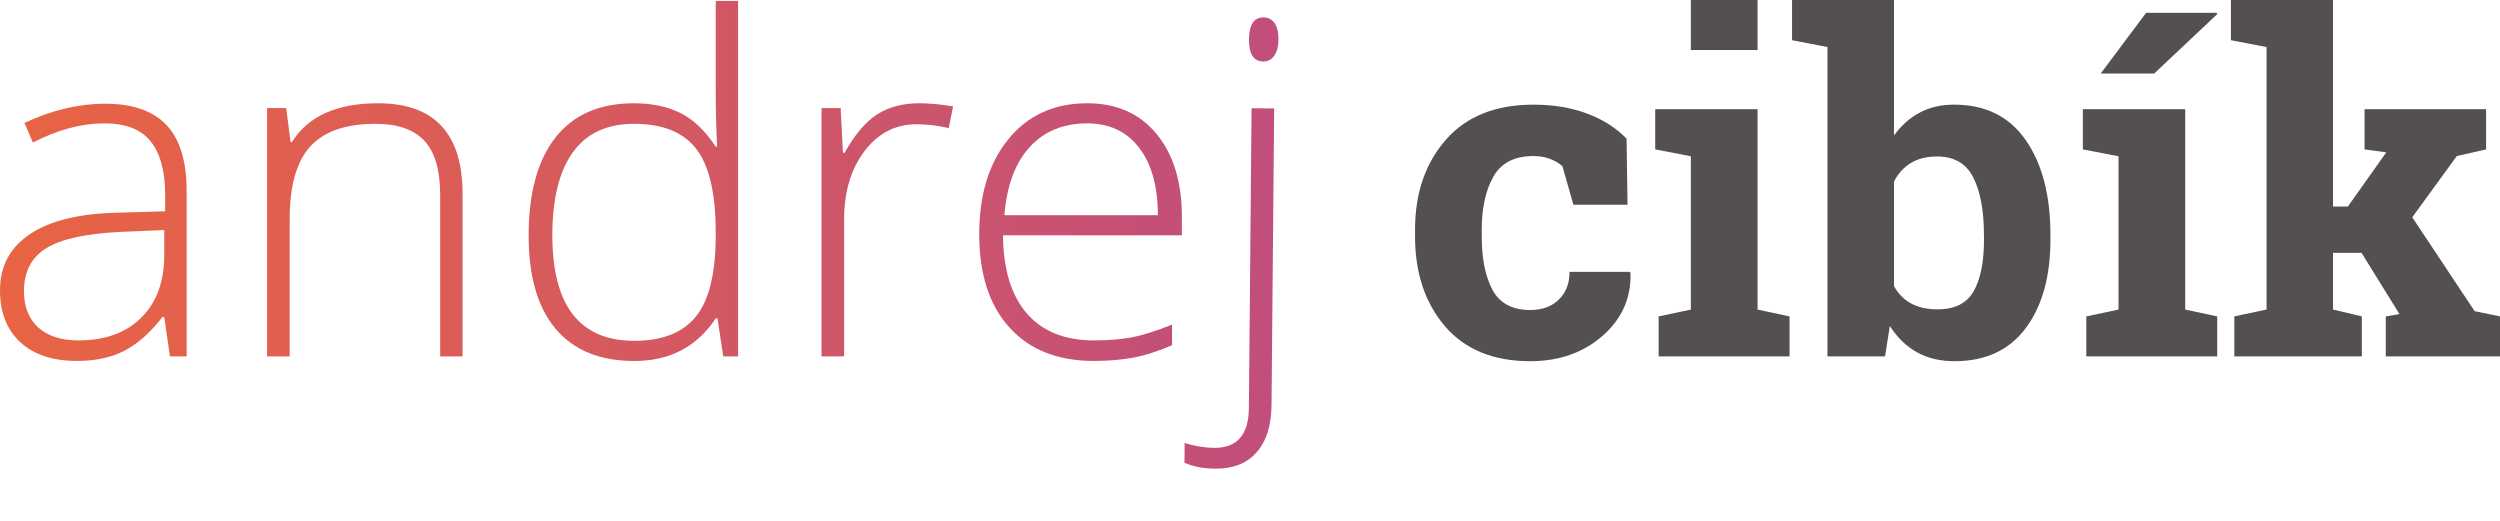
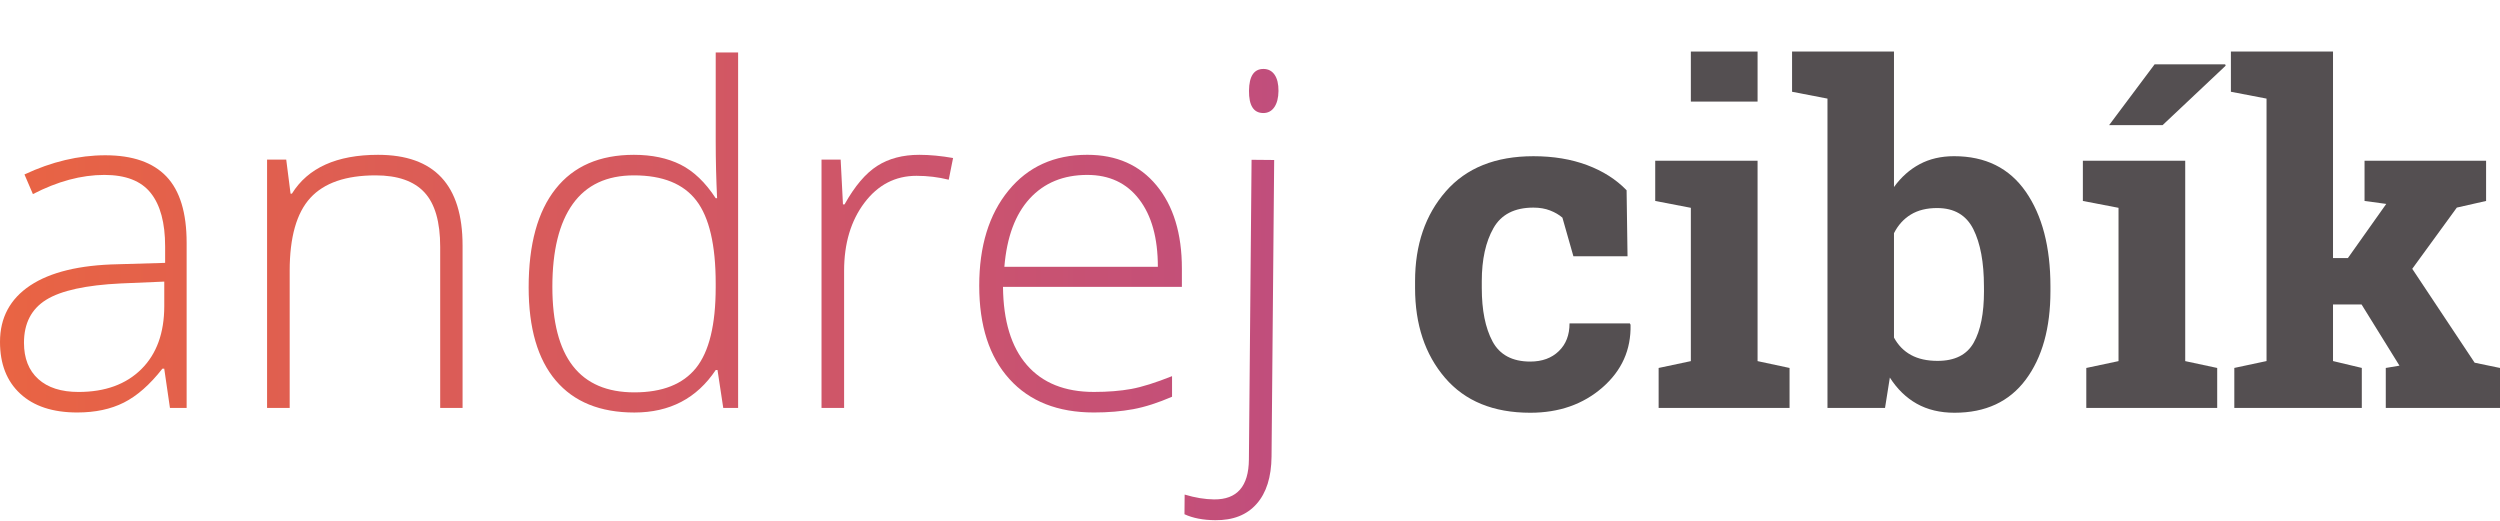
- <svg xmlns="http://www.w3.org/2000/svg" version="1.1" id="Layer_1" x="0px" y="0px" width="133.363px" height="27.75px" viewBox="0 0 133.363 27.75" enable-background="new 0 0 133.363 27.75" xml:space="preserve">
+ <svg xmlns="http://www.w3.org/2000/svg" version="1.1" id="Layer_1" x="0px" y="0px" width="133.363px" height="27.75px" viewBox="0 -2.75 133.363 27.75" enable-background="new 0 -2.75 133.363 27.75" xml:space="preserve">
  <g>
-     <linearGradient id="SVGID_1_" gradientUnits="userSpaceOnUse" x1="218.371" y1="-195.107" x2="286.567" y2="-195.107" gradientTransform="matrix(1 0 0 1 -218.5 207.501)">
+     <linearGradient id="SVGID_1_" gradientUnits="userSpaceOnUse" x1="47.352" y1="592.587" x2="115.548" y2="592.587" gradientTransform="matrix(1 0 0 -1 -47.48 604.9805)">
      <stop offset="0" style="stop-color:#E96443" />
      <stop offset="1" style="stop-color:#C14E7C" />
    </linearGradient>
-     <path fill="url(#SVGID_1_)" d="M9.066,19.012l-0.305-2.097H8.664c-0.666,0.853-1.353,1.456-2.055,1.81   c-0.701,0.354-1.531,0.529-2.49,0.529c-1.302,0-2.313-0.332-3.035-0.998C0.361,17.589,0,16.667,0,15.488   c0-1.292,0.537-2.293,1.612-3.009c1.077-0.715,2.636-1.092,4.676-1.133l2.521-0.073v-0.877c0-1.259-0.256-2.21-0.769-2.851   c-0.51-0.643-1.336-0.964-2.473-0.964c-1.228,0-2.497,0.342-3.813,1.023L1.305,6.556c1.453-0.682,2.892-1.023,4.313-1.023   c1.454,0,2.541,0.378,3.26,1.133C9.598,7.422,9.956,8.6,9.956,10.2v8.812H9.066z M4.191,18.159c1.413,0,2.529-0.404,3.347-1.214   c0.816-0.809,1.226-1.932,1.226-3.369v-1.304L6.446,12.37c-1.859,0.089-3.188,0.38-3.979,0.87   c-0.793,0.492-1.188,1.259-1.188,2.298c0,0.827,0.255,1.474,0.763,1.933S3.266,18.159,4.191,18.159z" />
-     <linearGradient id="SVGID_2_" gradientUnits="userSpaceOnUse" x1="218.373" y1="-195.241" x2="286.568" y2="-195.241" gradientTransform="matrix(1 0 0 1 -218.5 207.501)">
+     <path fill="url(#SVGID_1_)" d="M9.066,19.012l-0.305-2.097H8.664c-0.666,0.853-1.353,1.456-2.055,1.81   c-0.701,0.354-1.531,0.529-2.49,0.529c-1.302,0-2.313-0.332-3.035-0.998C0.361,17.589,0,16.667,0,15.488   c0-1.291,0.537-2.293,1.612-3.009c1.077-0.715,2.636-1.092,4.676-1.133l2.521-0.073v-0.877c0-1.259-0.256-2.21-0.768-2.851   C7.531,6.902,6.705,6.581,5.568,6.581c-1.227,0-2.497,0.342-3.813,1.023l-0.45-1.048c1.454-0.682,2.892-1.023,4.313-1.023   c1.454,0,2.541,0.378,3.26,1.133C9.598,7.422,9.956,8.6,9.956,10.2v8.812H9.066z M4.191,18.159c1.413,0,2.529-0.404,3.347-1.214   c0.816-0.809,1.225-1.932,1.225-3.369v-1.304L6.446,12.37c-1.859,0.089-3.187,0.38-3.979,0.87   c-0.793,0.492-1.188,1.259-1.188,2.298c0,0.827,0.255,1.474,0.763,1.933S3.266,18.159,4.191,18.159z" />
+     <linearGradient id="SVGID_2_" gradientUnits="userSpaceOnUse" x1="47.353" y1="592.72" x2="115.548" y2="592.72" gradientTransform="matrix(1 0 0 -1 -47.48 604.9805)">
      <stop offset="0" style="stop-color:#E96443" />
      <stop offset="1" style="stop-color:#C14E7C" />
    </linearGradient>
-     <path fill="url(#SVGID_2_)" d="M23.482,19.012v-8.593c0-1.332-0.278-2.301-0.84-2.906s-1.432-0.908-2.606-0.908   c-1.586,0-2.745,0.4-3.479,1.201c-0.735,0.801-1.104,2.098-1.104,3.893v7.313h-1.206V5.765h1.022L15.5,7.58h0.073   c0.858-1.381,2.393-2.071,4.594-2.071c3.006,0,4.509,1.612,4.509,4.837v8.666H23.482z" />
-     <linearGradient id="SVGID_3_" gradientUnits="userSpaceOnUse" x1="218.367" y1="-197.849" x2="286.574" y2="-197.849" gradientTransform="matrix(1 0 0 1 -218.5 207.501)">
+     <path fill="url(#SVGID_2_)" d="M23.482,19.012v-8.593c0-1.332-0.278-2.301-0.84-2.906c-0.561-0.605-1.431-0.908-2.606-0.908   c-1.586,0-2.745,0.4-3.48,1.201c-0.735,0.801-1.103,2.098-1.103,3.893v7.313h-1.206V5.765h1.022L15.5,7.58h0.073   c0.858-1.381,2.393-2.071,4.594-2.071c3.006,0,4.509,1.612,4.509,4.837v8.666H23.482z" />
+     <linearGradient id="SVGID_3_" gradientUnits="userSpaceOnUse" x1="47.347" y1="595.328" x2="115.554" y2="595.328" gradientTransform="matrix(1 0 0 -1 -47.48 604.9805)">
      <stop offset="0" style="stop-color:#E96443" />
      <stop offset="1" style="stop-color:#C14E7C" />
    </linearGradient>
-     <path fill="url(#SVGID_3_)" d="M33.817,5.509c0.959,0,1.787,0.174,2.487,0.522c0.697,0.35,1.321,0.947,1.875,1.792h0.073   C38.205,6.8,38.18,5.797,38.18,4.814V0.049h1.194v18.963h-0.793l-0.306-2.023H38.18c-1.009,1.512-2.453,2.268-4.339,2.268   c-1.827,0-3.225-0.566-4.19-1.703c-0.969-1.14-1.45-2.797-1.45-4.975c0-2.291,0.479-4.042,1.438-5.252   C30.596,6.114,31.989,5.509,33.817,5.509z M33.817,6.605c-1.445,0-2.531,0.508-3.26,1.523s-1.092,2.49-1.092,4.424   c0,3.754,1.459,5.629,4.375,5.629c1.494,0,2.593-0.435,3.29-1.304c0.698-0.869,1.049-2.306,1.049-4.303V12.37   c0-2.047-0.344-3.52-1.029-4.417C36.463,7.054,35.354,6.605,33.817,6.605z" />
-     <linearGradient id="SVGID_4_" gradientUnits="userSpaceOnUse" x1="218.37" y1="-195.241" x2="286.57" y2="-195.241" gradientTransform="matrix(1 0 0 1 -218.5 207.501)">
+     <path fill="url(#SVGID_3_)" d="M33.817,5.509c0.959,0,1.787,0.174,2.487,0.522c0.698,0.35,1.322,0.947,1.875,1.792h0.074   C38.205,6.8,38.18,5.797,38.18,4.814V0.049h1.195v18.963h-0.793l-0.306-2.023H38.18c-1.008,1.511-2.453,2.267-4.338,2.267   c-1.828,0-3.225-0.567-4.191-1.704c-0.969-1.139-1.45-2.796-1.45-4.974c0-2.291,0.479-4.042,1.438-5.252   C30.596,6.114,31.989,5.509,33.817,5.509z M33.817,6.605c-1.445,0-2.531,0.508-3.26,1.523c-0.728,1.015-1.091,2.49-1.091,4.424   c0,3.754,1.459,5.629,4.375,5.629c1.494,0,2.592-0.434,3.29-1.303s1.048-2.305,1.048-4.303V12.37c0-2.047-0.343-3.52-1.029-4.417   C36.463,7.054,35.354,6.605,33.817,6.605z" />
+     <linearGradient id="SVGID_4_" gradientUnits="userSpaceOnUse" x1="47.35" y1="592.72" x2="115.55" y2="592.72" gradientTransform="matrix(1 0 0 -1 -47.48 604.9805)">
      <stop offset="0" style="stop-color:#E96443" />
      <stop offset="1" style="stop-color:#C14E7C" />
    </linearGradient>
-     <path fill="url(#SVGID_4_)" d="M49.039,5.509c0.562,0,1.162,0.057,1.803,0.17L50.61,6.837c-0.552-0.138-1.125-0.208-1.718-0.208   c-1.13,0-2.056,0.479-2.779,1.438c-0.723,0.959-1.084,2.17-1.084,3.631v7.314h-1.205V5.765h1.021l0.122,2.388h0.086   c0.544-0.975,1.126-1.659,1.742-2.053C47.414,5.705,48.161,5.509,49.039,5.509z" />
-     <linearGradient id="SVGID_5_" gradientUnits="userSpaceOnUse" x1="218.37" y1="-195.12" x2="286.569" y2="-195.12" gradientTransform="matrix(1 0 0 1 -218.5 207.501)">
+     <path fill="url(#SVGID_4_)" d="M49.039,5.509c0.561,0,1.162,0.057,1.803,0.17L50.61,6.837c-0.552-0.138-1.125-0.208-1.718-0.208   c-1.13,0-2.055,0.479-2.779,1.438c-0.723,0.959-1.084,2.17-1.084,3.631v7.314h-1.205V5.765h1.021l0.123,2.388h0.085   c0.544-0.975,1.126-1.659,1.743-2.053C47.414,5.705,48.161,5.509,49.039,5.509z" />
+     <linearGradient id="SVGID_5_" gradientUnits="userSpaceOnUse" x1="47.348" y1="592.6" x2="115.55" y2="592.6" gradientTransform="matrix(1 0 0 -1 -47.48 604.9805)">
      <stop offset="0" style="stop-color:#E96443" />
      <stop offset="1" style="stop-color:#C14E7C" />
    </linearGradient>
-     <path fill="url(#SVGID_5_)" d="M58.355,19.254c-1.926,0-3.428-0.592-4.503-1.779c-1.077-1.186-1.615-2.847-1.615-4.983   c0-2.112,0.521-3.804,1.561-5.076c1.04-1.271,2.44-1.907,4.205-1.907c1.561,0,2.791,0.544,3.691,1.633   c0.901,1.089,1.354,2.567,1.354,4.436v0.975h-9.543c0.018,1.819,0.44,3.209,1.273,4.168s2.025,1.438,3.577,1.438   c0.756,0,1.42-0.055,1.992-0.159c0.571-0.104,1.298-0.333,2.176-0.683v1.098c-0.748,0.324-1.438,0.546-2.071,0.664   C59.817,19.195,59.119,19.254,58.355,19.254z M58.002,6.581c-1.274,0-2.299,0.421-3.071,1.262   c-0.771,0.841-1.223,2.053-1.353,3.638h8.188c0-1.536-0.334-2.736-1-3.601C60.102,7.014,59.18,6.581,58.002,6.581z" />
-     <linearGradient id="SVGID_6_" gradientUnits="userSpaceOnUse" x1="226.101" y1="-197.279" x2="294.325" y2="-197.279" gradientTransform="matrix(1 0.0088 -0.0088 1 -227.9886 207.6703)">
+     <path fill="url(#SVGID_5_)" d="M58.355,19.254c-1.926,0-3.428-0.592-4.503-1.779c-1.077-1.186-1.615-2.847-1.615-4.984   c0-2.112,0.521-3.804,1.561-5.076c1.04-1.271,2.44-1.907,4.205-1.907c1.56,0,2.791,0.544,3.691,1.633   c0.901,1.089,1.354,2.567,1.354,4.436v0.975h-9.543c0.017,1.819,0.44,3.209,1.273,4.168s2.025,1.438,3.577,1.438   c0.756,0,1.42-0.055,1.992-0.159s1.298-0.333,2.176-0.683v1.098c-0.748,0.324-1.438,0.546-2.071,0.664   C59.817,19.195,59.119,19.254,58.355,19.254z M58.002,6.581c-1.275,0-2.299,0.421-3.072,1.262   c-0.771,0.841-1.222,2.053-1.352,3.638h8.188c0-1.536-0.334-2.736-1-3.601C60.102,7.014,59.18,6.581,58.002,6.581z" />
+     <linearGradient id="SVGID_6_" gradientUnits="userSpaceOnUse" x1="52.603" y1="591.622" x2="120.84" y2="591.622" gradientTransform="matrix(1 0.0088 0.0088 -1 -57.9749 603.5414)">
      <stop offset="0" style="stop-color:#E96443" />
      <stop offset="1" style="stop-color:#C14E7C" />
    </linearGradient>
-     <path fill="url(#SVGID_6_)" d="M64.83,25c-0.649-0.005-1.197-0.111-1.644-0.318l0.009-1.049c0.56,0.168,1.082,0.254,1.569,0.258   c1.228,0.012,1.847-0.697,1.858-2.127l0.143-15.99l1.206,0.011l-0.141,15.818c-0.011,1.096-0.274,1.938-0.796,2.525   C66.516,24.719,65.78,25.008,64.83,25z M66.628,2.091c0.007-0.779,0.268-1.167,0.777-1.163c0.253,0.002,0.448,0.106,0.59,0.31   c0.14,0.205,0.209,0.494,0.206,0.867c-0.005,0.366-0.078,0.654-0.223,0.864c-0.145,0.21-0.344,0.313-0.594,0.311   C66.873,3.276,66.621,2.879,66.628,2.091z" />
-     <path fill="#544F51" d="M81.633,16.538c0.634,0,1.142-0.187,1.521-0.556c0.384-0.369,0.573-0.862,0.573-1.479h3.218l0.037,0.071   c0.031,1.334-0.469,2.449-1.5,3.347c-1.03,0.897-2.313,1.347-3.851,1.347c-1.967,0-3.481-0.621-4.547-1.863   c-1.064-1.242-1.598-2.84-1.598-4.791v-0.366c0-1.941,0.547-3.538,1.64-4.789c1.094-1.251,2.65-1.876,4.676-1.876   c1.063,0,2.018,0.159,2.862,0.475c0.846,0.317,1.547,0.764,2.106,1.341l0.05,3.521h-2.888l-0.586-2.06   c-0.18-0.154-0.397-0.282-0.658-0.383c-0.26-0.101-0.558-0.152-0.89-0.152c-1.008,0-1.719,0.365-2.133,1.097   c-0.414,0.731-0.621,1.674-0.621,2.827v0.366c0,1.178,0.188,2.127,0.572,2.846C80.002,16.178,80.674,16.538,81.633,16.538z" />
+     <path fill="url(#SVGID_6_)" d="M64.83,25c-0.65-0.005-1.197-0.111-1.644-0.318l0.009-1.049c0.56,0.168,1.082,0.254,1.569,0.258   c1.228,0.012,1.847-0.697,1.859-2.127l0.142-15.99l1.206,0.011l-0.14,15.818c-0.011,1.096-0.275,1.938-0.796,2.526   C66.516,24.719,65.78,25.008,64.83,25z M66.628,2.091c0.007-0.779,0.267-1.167,0.777-1.163c0.253,0.002,0.448,0.106,0.59,0.31   c0.14,0.205,0.209,0.494,0.206,0.867c-0.005,0.366-0.078,0.654-0.223,0.864c-0.144,0.21-0.343,0.313-0.593,0.311   C66.873,3.276,66.621,2.879,66.628,2.091z" />
+     <path fill="#544F51" d="M81.633,16.538c0.633,0,1.141-0.187,1.521-0.556c0.384-0.369,0.573-0.862,0.573-1.479h3.218l0.037,0.071   c0.031,1.334-0.469,2.449-1.5,3.347c-1.03,0.897-2.313,1.347-3.85,1.347c-1.967,0-3.482-0.621-4.547-1.863   c-1.065-1.243-1.598-2.84-1.598-4.791v-0.366c0-1.941,0.547-3.538,1.64-4.789s2.65-1.876,4.675-1.876   c1.063,0,2.018,0.159,2.863,0.475c0.845,0.317,1.547,0.764,2.106,1.341l0.05,3.521h-2.888l-0.586-2.06   c-0.179-0.154-0.397-0.282-0.658-0.383c-0.26-0.101-0.557-0.152-0.889-0.152c-1.008,0-1.719,0.365-2.133,1.097   c-0.414,0.731-0.621,1.674-0.621,2.827v0.366c0,1.178,0.188,2.127,0.572,2.846C80.002,16.178,80.674,16.538,81.633,16.538z" />
    <polygon fill="#544F51" points="88.48,16.879 90.199,16.514 90.199,8.336 88.298,7.97 88.298,5.825 93.758,5.825 93.758,16.514    95.464,16.879 95.464,19.012 88.48,19.012  " />
    <rect x="90.199" fill="#544F51" width="3.559" height="2.669" />
-     <path fill="#544F51" d="M109.381,12.784c0,1.966-0.438,3.538-1.315,4.716s-2.146,1.768-3.802,1.768   c-0.771,0-1.442-0.162-2.012-0.48c-0.568-0.32-1.048-0.786-1.438-1.396l-0.257,1.621h-3.07V2.51l-1.889-0.365V0h5.437v7.227   c0.381-0.528,0.838-0.935,1.37-1.219c0.531-0.284,1.144-0.426,1.834-0.426c1.674,0,2.949,0.632,3.826,1.895   c0.877,1.263,1.315,2.947,1.315,5.051V12.784L109.381,12.784z M105.834,12.528c0-1.283-0.188-2.301-0.565-3.053   c-0.378-0.751-1.021-1.127-1.933-1.127c-0.553,0-1.021,0.115-1.401,0.347c-0.381,0.232-0.682,0.563-0.899,0.994v5.571   c0.22,0.405,0.521,0.715,0.907,0.926s0.857,0.315,1.419,0.315c0.917,0,1.561-0.321,1.926-0.97c0.365-0.645,0.549-1.561,0.549-2.747   L105.834,12.528L105.834,12.528z" />
+     <path fill="#544F51" d="M109.381,12.784c0,1.966-0.439,3.538-1.316,4.716s-2.145,1.768-3.802,1.768   c-0.771,0-1.442-0.162-2.011-0.481c-0.569-0.32-1.048-0.786-1.438-1.396l-0.257,1.621h-3.07V2.51l-1.889-0.365V0h5.437v7.227   c0.381-0.528,0.838-0.935,1.37-1.219c0.531-0.284,1.144-0.426,1.834-0.426c1.674,0,2.949,0.632,3.826,1.895   c0.877,1.263,1.316,2.947,1.316,5.051V12.784L109.381,12.784z M105.834,12.528c0-1.283-0.189-2.301-0.566-3.053   c-0.378-0.751-1.021-1.127-1.932-1.127c-0.553,0-1.021,0.115-1.402,0.347c-0.381,0.232-0.681,0.563-0.899,0.994v5.571   c0.22,0.405,0.521,0.715,0.907,0.926c0.386,0.211,0.858,0.315,1.419,0.315c0.917,0,1.561-0.321,1.926-0.97   c0.365-0.645,0.549-1.561,0.549-2.747L105.834,12.528L105.834,12.528z" />
    <polygon fill="#544F51" points="111.111,7.97 111.111,5.825 116.571,5.825 116.571,16.514 118.277,16.879 118.277,19.012    111.294,19.012 111.294,16.879 113.013,16.514 113.013,8.336  " />
-     <polygon fill="#544F51" points="114.487,0.682 118.252,0.682 118.277,0.755 114.914,3.924 112.061,3.924  " />
-     <path fill="#544F51" d="M119.008,2.145V0h5.447v11.017h0.793l2.047-2.889l-1.157-0.158V5.825h6.483V7.97l-1.561,0.354l-2.378,3.266   l3.327,5.008l1.354,0.281v2.133h-6.093v-2.133L128,16.756l-2.022-3.266h-1.522v3.022l1.536,0.365v2.135h-6.801v-2.135l1.719-0.365   V2.51L119.008,2.145z" />
+     <polygon fill="#544F51" points="114.938,0.682 118.703,0.682 118.728,0.755 115.365,3.924 112.512,3.924  " />
+     <path fill="#544F51" d="M119.008,2.145V0h5.447v11.017h0.793l2.047-2.889l-1.158-0.158V5.825h6.484V7.97l-1.561,0.354l-2.378,3.266   l3.328,5.008l1.353,0.281v2.133h-6.093v-2.133l0.73-0.123l-2.023-3.266h-1.522v3.021l1.536,0.366v2.134h-6.801v-2.134l1.719-0.366   V2.51L119.008,2.145z" />
  </g>
</svg>
